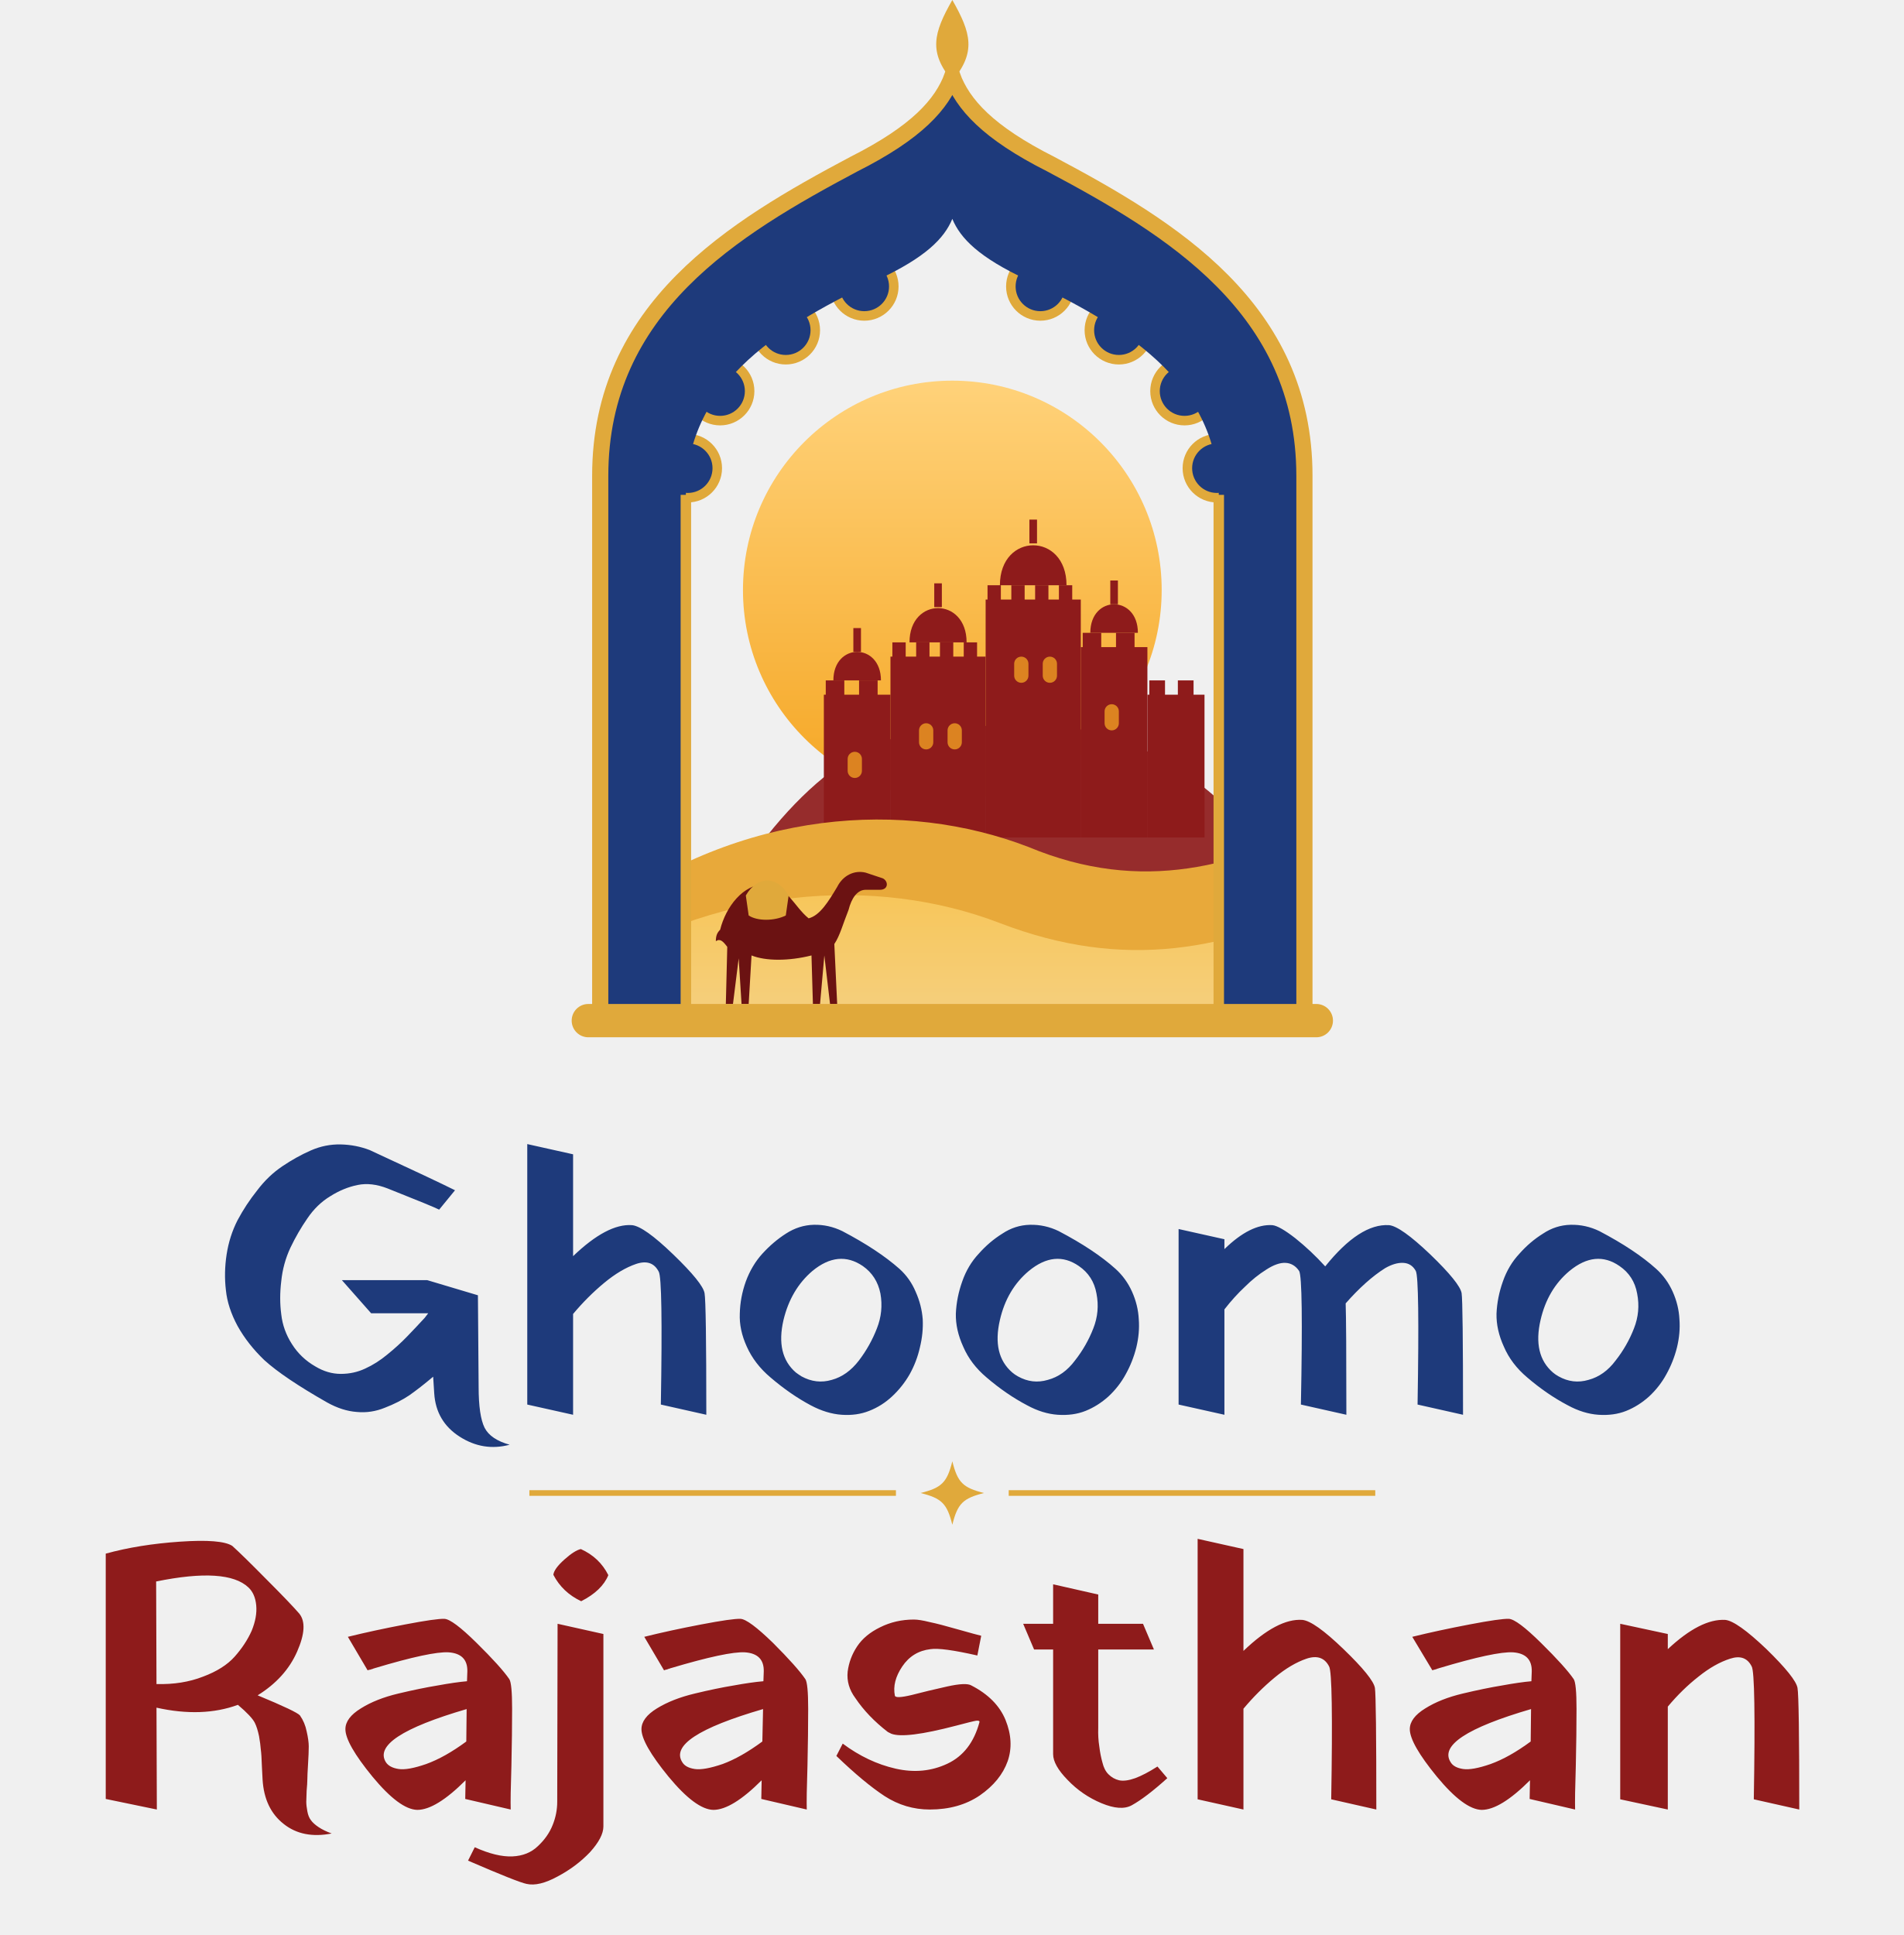
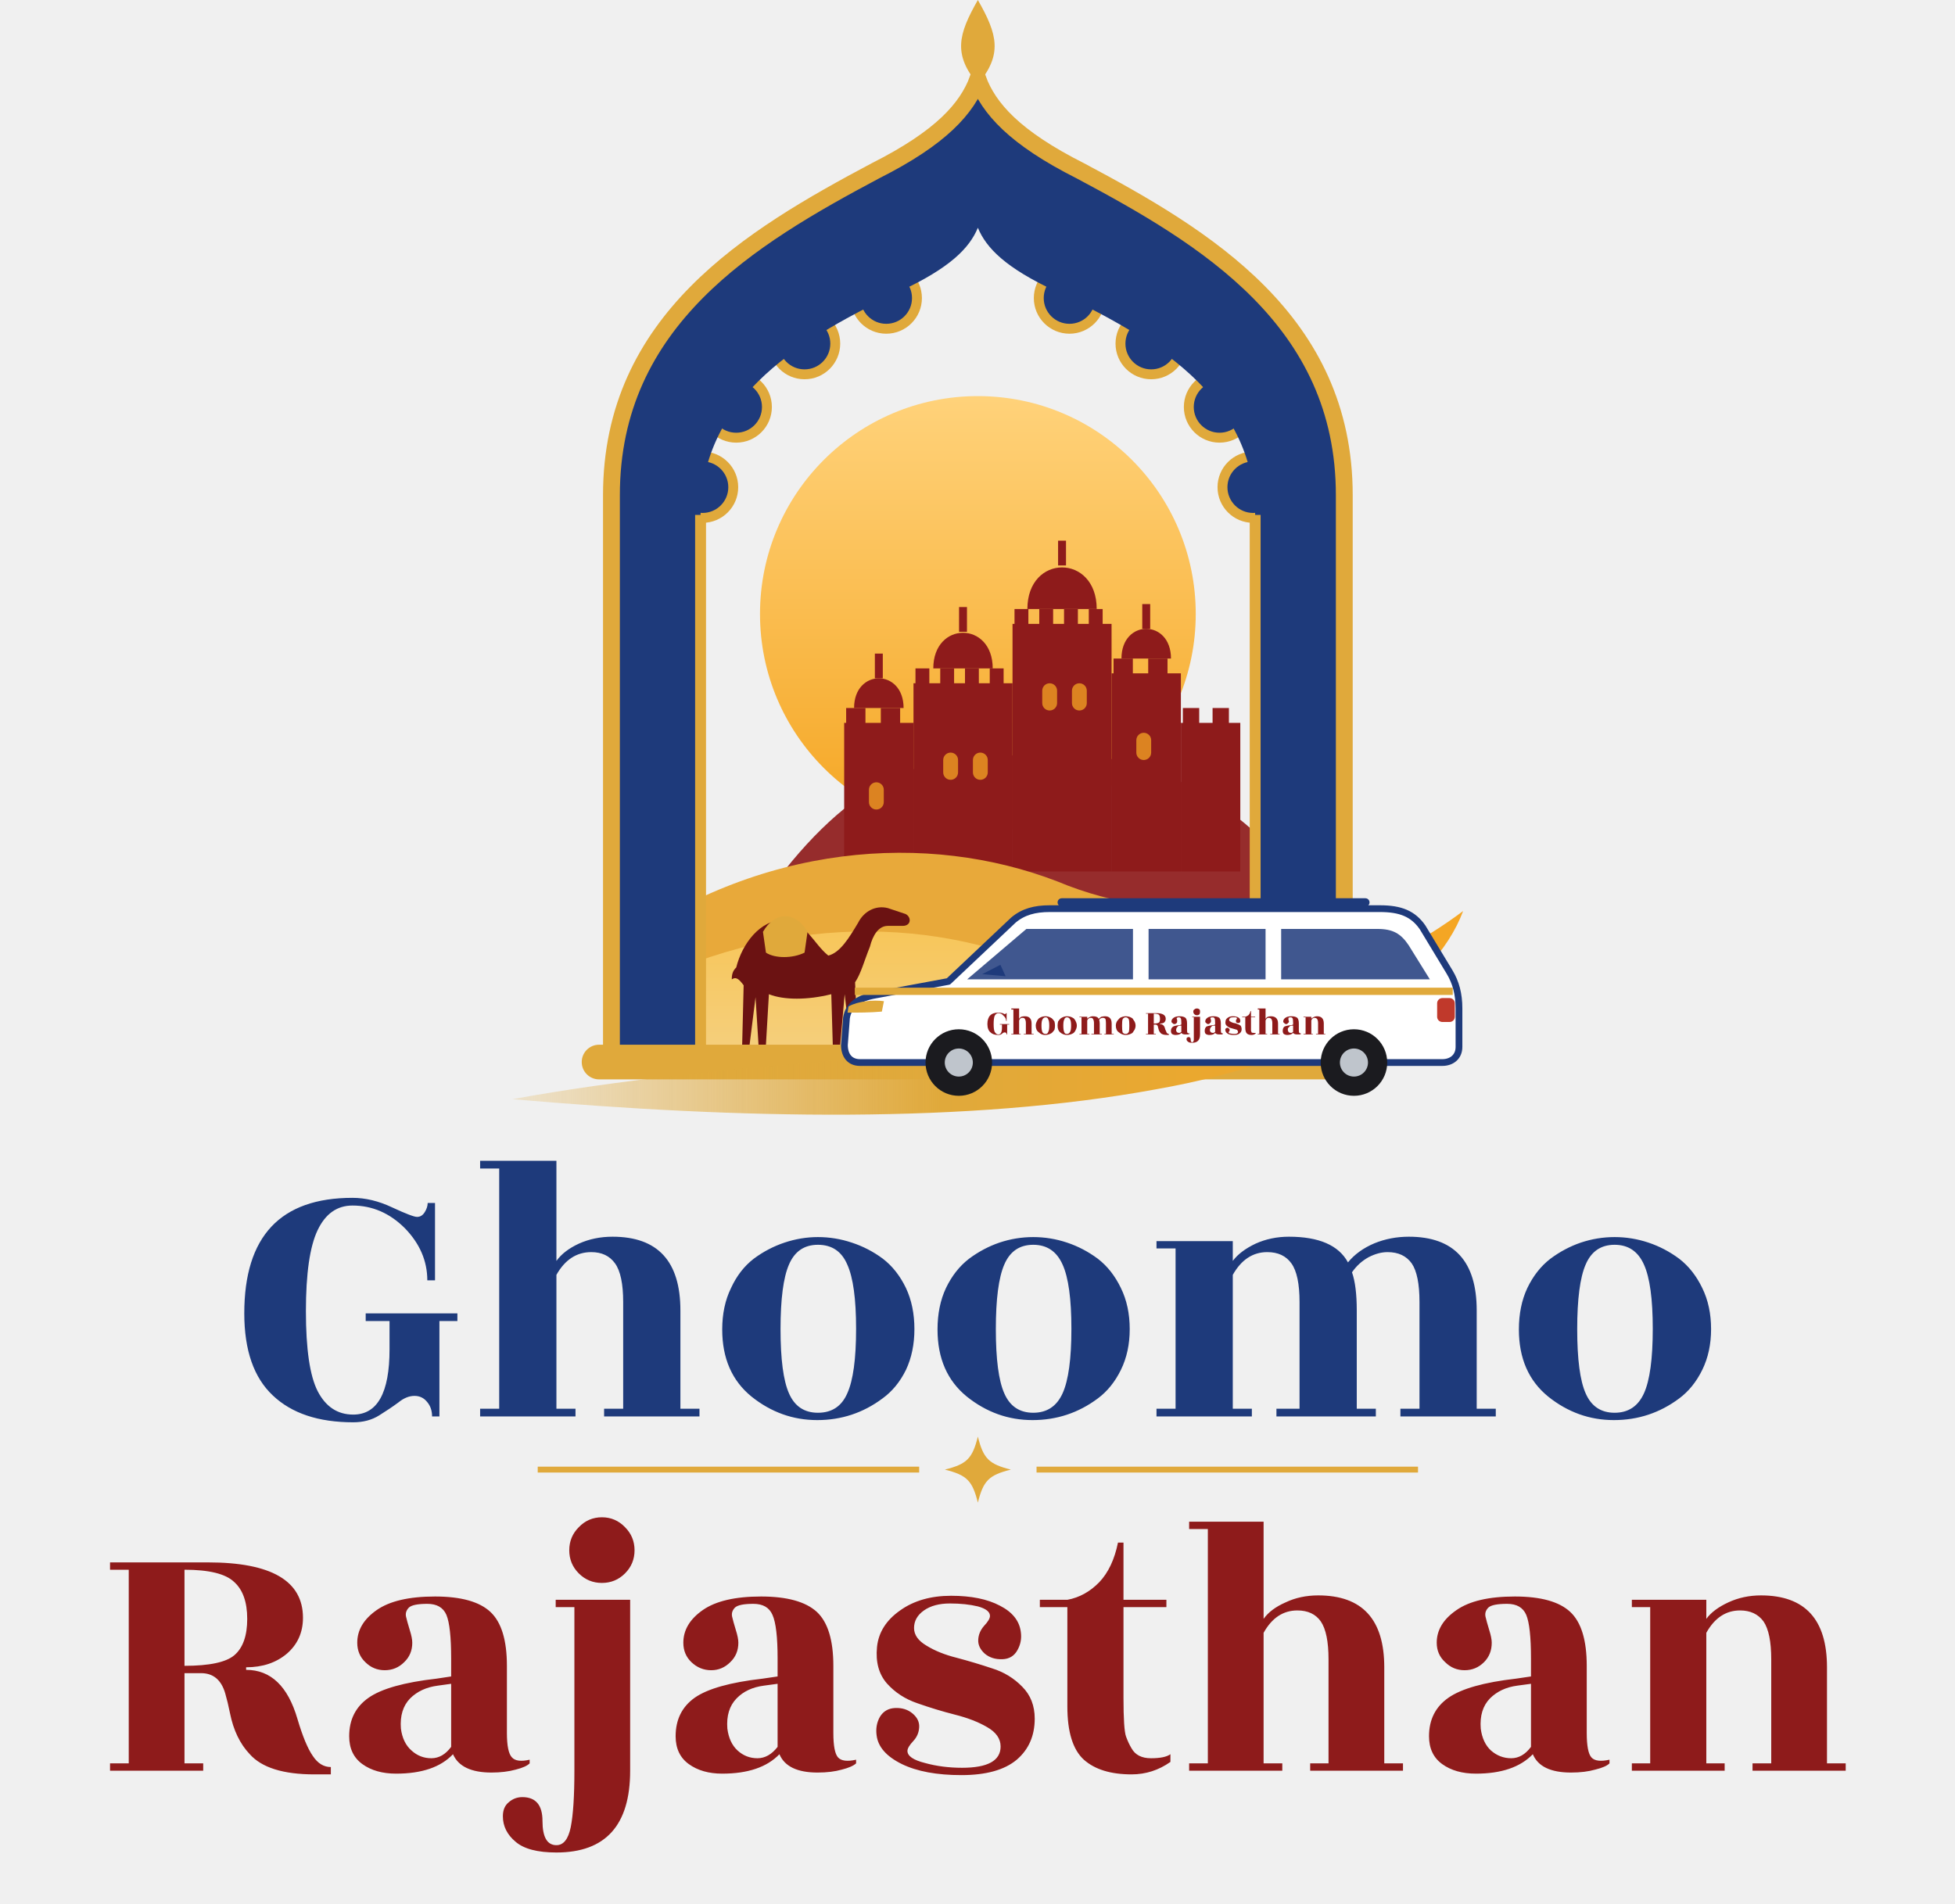
- <svg xmlns="http://www.w3.org/2000/svg" viewBox="0 0 540 549" role="img">
-   <g transform="translate(135.2 0) scale(1.35)">
+ <svg xmlns="http://www.w3.org/2000/svg" viewBox="0 0 533 519" role="img">
+   <g transform="translate(131.6 0) scale(1.35)">
    <defs>
      <linearGradient id="sun" x1="0" y1="0" x2="0" y2="1">
        <stop offset="0" stop-color="#FFD27A" />
        <stop offset="1" stop-color="#F5A623" />
      </linearGradient>
      <linearGradient id="dune" x1="0" y1="0" x2="0" y2="1">
        <stop offset="0" stop-color="#F7C65A" />
        <stop offset="1" stop-color="#F3D9A4" />
      </linearGradient>
      <clipPath id="win">
        <path d="M 44 214 L 44 104 C 44 79.6, 65.3 68, 84.3 58.8 C 94.4 54.1, 98.3 50.1, 100 46 C 101.7 50.1, 105.6 54.1, 115.7 58.8 C 134.7 68, 156 79.6, 156 104 L 156 214 Z" />
      </clipPath>
+       <linearGradient id="sw" x1="0" y1="0" x2="1" y2="0">
+         <stop offset="0" stop-color="#E0A93B" stop-opacity=".2" />
+         <stop offset=".45" stop-color="#E0A93B" />
+         <stop offset="1" stop-color="#F5A623" />
+       </linearGradient>
    </defs>
    <g clip-path="url(#win)">
      <circle cx="100" cy="124" r="44" fill="url(#sun)" />
      <g transform="translate(9 0)">
        <path fill="#8E1B1B" d="M 46 184 C 62 160 78 152 92 154 C 104 150 122 152 136 160 C 146 166 154 174 160 184 Z" opacity=".92" />
        <rect fill="#8E1B1B" x="64" y="146" width="14" height="30" />
        <rect fill="#8E1B1B" x="64.4" y="143" width="3.9" height="3.2" />
        <rect fill="#8E1B1B" x="71.4" y="143" width="3.9" height="3.2" />
        <rect fill="#8E1B1B" x="78" y="138" width="20" height="38" />
        <rect fill="#8E1B1B" x="78.4" y="135" width="2.8" height="3.2" />
        <rect fill="#8E1B1B" x="83.4" y="135" width="2.8" height="3.2" />
        <rect fill="#8E1B1B" x="88.4" y="135" width="2.8" height="3.2" />
        <rect fill="#8E1B1B" x="93.4" y="135" width="2.8" height="3.2" />
        <rect fill="#8E1B1B" x="98" y="126" width="20" height="50" />
        <rect fill="#8E1B1B" x="98.4" y="123" width="2.8" height="3.2" />
        <rect fill="#8E1B1B" x="103.4" y="123" width="2.8" height="3.2" />
        <rect fill="#8E1B1B" x="108.4" y="123" width="2.8" height="3.2" />
        <rect fill="#8E1B1B" x="113.4" y="123" width="2.8" height="3.2" />
        <rect fill="#8E1B1B" x="118" y="136" width="14" height="40" />
        <rect fill="#8E1B1B" x="118.4" y="133" width="3.9" height="3.2" />
        <rect fill="#8E1B1B" x="125.4" y="133" width="3.9" height="3.2" />
        <rect fill="#8E1B1B" x="132" y="146" width="12" height="30" />
        <rect fill="#8E1B1B" x="132.4" y="143" width="3.3" height="3.2" />
        <rect fill="#8E1B1B" x="138.4" y="143" width="3.3" height="3.2" />
        <path fill="#8E1B1B" d="M 101 123 C 101 111.8 115 111.8 115 123 Z" />
        <rect fill="#8E1B1B" x="107.2" y="109.2" width="1.6" height="5" />
        <path fill="#8E1B1B" d="M 82 135 C 82 125.4 94 125.4 94 135 Z" />
        <rect fill="#8E1B1B" x="87.2" y="122.6" width="1.6" height="5" />
        <path fill="#8E1B1B" d="M 66 143 C 66 135.0 76 135.0 76 143 Z" />
        <rect fill="#8E1B1B" x="70.2" y="132" width="1.6" height="5" />
        <path fill="#8E1B1B" d="M 120 133 C 120 125.0 130 125.0 130 133 Z" />
        <rect fill="#8E1B1B" x="124.2" y="122" width="1.6" height="5" />
        <rect fill="#F5A623" opacity=".75" x="104" y="138" width="3" height="5.5" rx="1.5" />
        <rect fill="#F5A623" opacity=".75" x="110" y="138" width="3" height="5.5" rx="1.5" />
        <rect fill="#F5A623" opacity=".75" x="84" y="152" width="3" height="5.5" rx="1.5" />
        <rect fill="#F5A623" opacity=".75" x="90" y="152" width="3" height="5.5" rx="1.5" />
        <rect fill="#F5A623" opacity=".75" x="123" y="148" width="3" height="5.5" rx="1.5" />
        <rect fill="#F5A623" opacity=".75" x="69" y="158" width="3" height="5.5" rx="1.5" />
      </g>
      <path fill="#E8A93A" d="M 26 192 C 56 170 90 168 116 178 C 140 188 160 182 180 172 L 180 240 L 26 240 Z" />
      <path fill="url(#dune)" d="M 20 206 C 50 186 84 184 110 194 C 136 204 158 200 182 188 L 182 240 L 20 240 Z" />
      <g transform="translate(50 211) scale(0.6)">
        <path fill="#6B1212" d="M 2 -26 C 4 -34 10 -42 18 -42 C 25 -42 28 -34 33 -30 C 37 -31 40 -36 43 -41 C 45 -45 49 -47 53 -46 L 59 -44 C 61 -43 61 -40 58 -40 L 53 -40 C 50 -40 48 -37 47 -33 C 45 -28 44 -24 42 -21 L 43 0 L 40.5 0 L 38.5 -17 L 37 0 L 34.5 0 L 34 -17 C 26 -15 18 -15 13 -17 L 12 0 L 9.5 0 L 8.5 -16 L 6.5 0 L 4 0 L 4.5 -20 C 3 -22 2 -23 0.5 -22 C 0.5 -24 1 -25 2 -26 Z" />
        <path fill="#E0A93B" d="M 11 -38 C 15 -45 22 -45 26 -38 L 25 -31 C 21 -29 15 -29 12 -31 Z" />
      </g>
    </g>
    <circle cx="44.4" cy="98.4" r="6.2" fill="#1E3A7B" stroke="#E0A93B" stroke-width="2" />
    <circle cx="155.6" cy="98.4" r="6.2" fill="#1E3A7B" stroke="#E0A93B" stroke-width="2" />
    <circle cx="51.2" cy="82.2" r="6.2" fill="#1E3A7B" stroke="#E0A93B" stroke-width="2" />
    <circle cx="148.8" cy="82.2" r="6.2" fill="#1E3A7B" stroke="#E0A93B" stroke-width="2" />
    <circle cx="65" cy="69.4" r="6.2" fill="#1E3A7B" stroke="#E0A93B" stroke-width="2" />
    <circle cx="135" cy="69.4" r="6.2" fill="#1E3A7B" stroke="#E0A93B" stroke-width="2" />
    <circle cx="81.5" cy="60.2" r="6.2" fill="#1E3A7B" stroke="#E0A93B" stroke-width="2" />
    <circle cx="118.5" cy="60.2" r="6.2" fill="#1E3A7B" stroke="#E0A93B" stroke-width="2" />
    <path fill="#1E3A7B" fill-rule="evenodd" d="M 26 214 L 26 100 C 26 64.7, 54.1 47.9, 79.3 34.5 C 92.6 27.8, 97.8 21.9, 100 16 C 102.2 21.9, 107.4 27.8, 120.7 34.5 C 145.9 47.9, 174 64.7, 174 100 L 174 214 Z M 44 214 L 44 104 C 44 79.6, 65.3 68, 84.3 58.8 C 94.4 54.1, 98.3 50.1, 100 46 C 101.7 50.1, 105.6 54.1, 115.7 58.8 C 134.7 68, 156 79.6, 156 104 L 156 214 Z" />
    <path fill="none" stroke="#E0A93B" stroke-width="2.2" d="M 44 214 L 44 104 M 156 214 L 156 104" />
    <path fill="none" stroke="#E0A93B" stroke-width="3.4" d="M 26 214 L 26 100 C 26 64.7, 54.1 47.9, 79.3 34.5 C 92.6 27.8, 97.8 21.9, 100 16 C 102.2 21.9, 107.4 27.8, 120.7 34.5 C 145.9 47.9, 174 64.7, 174 100 L 174 214 Z" />
    <path fill="#E0A93B" d="M 100 0 C 104 7 105 11 100 17 C 95 11 96 7 100 0 Z" />
    <rect x="20" y="211" width="160" height="7" rx="3.5" fill="#E0A93B" />
+     <path fill="url(#sw)" d="M 6 222 C 50 214 92 214 132 208 C 160 204 182 196 198 184 C 192 200 170 214 136 220 C 98 227 52 226 6 222 Z" />
+     <g transform="translate(72 181) scale(1.05)">
+       <path d="M 4 32 C 2 32 1 30.6 1 28.6 L 1.4 23.4 C 1.8 21 3.6 19.6 7 19 L 21 16.4 L 33.5 4.6 C 35.4 3 37.6 2.4 40.5 2.4 L 104 2.4 C 108 2.4 110.4 3.4 112.2 6 L 117.4 14.6 C 118.6 16.6 119.2 18.8 119.2 21.6 L 119.2 29 C 119.2 30.9 117.8 32 116 32 Z" fill="#FFFFFF" stroke="#1E3A7B" stroke-width="1.3" stroke-linejoin="round" />
+       <path d="M 24.6 16 L 36 6.3 L 56.5 6.3 L 56.5 16 Z" fill="#1E3A7B" opacity=".85" />
+       <path d="M 59.5 6.3 L 82 6.3 L 82 16 L 59.5 16 Z" fill="#1E3A7B" opacity=".85" />
+       <path d="M 85 6.3 L 103.5 6.3 C 106.5 6.3 108 7.2 109.5 9.4 L 113.6 16 L 85 16 Z" fill="#1E3A7B" opacity=".85" />
+       <rect x="42" y="0.4" width="60" height="1.6" rx=".8" fill="#1E3A7B" />
+       <rect x="3" y="17.6" width="115" height="1.4" fill="#E0A93B" />
+       <path fill="#8E1B1B" transform="translate(28.3 26.6)" d="M2.3 0.1Q1.3 0.1 0.8 -0.4Q0.2 -0.9 0.2 -2Q0.2 -4.2 2.3 -4.2Q2.7 -4.2 3.1 -4.1Q3.5 -3.9 3.6 -3.9Q3.7 -3.9 3.7 -4Q3.8 -4.1 3.8 -4.1H3.9V-2.6H3.8Q3.8 -3.2 3.3 -3.6Q2.9 -4.1 2.3 -4.1Q1.9 -4.1 1.6 -3.6Q1.4 -3.1 1.4 -2Q1.4 -0.9 1.6 -0.5Q1.9 -0 2.3 -0Q3 -0 3 -1.3V-1.9H2.6V-2H4.4V-1.9H4V0H3.9Q3.9 -0.2 3.8 -0.3Q3.7 -0.4 3.5 -0.4Q3.4 -0.4 3.2 -0.3Q3 -0.1 2.8 -0Q2.6 0.1 2.3 0.1ZM8.7 -0.1H9.1V0H7.2V-0.1H7.6V-2.2Q7.6 -2.7 7.4 -3Q7.3 -3.2 6.9 -3.2Q6.5 -3.2 6.3 -2.7V-0.1H6.6V0H4.8V-0.1H5.2V-4.8H4.8V-5H6.3V-3Q6.4 -3.2 6.7 -3.4Q7 -3.5 7.4 -3.5Q8.7 -3.5 8.7 -2.1ZM10.8 -0.4Q11 -0.1 11.4 -0.1Q11.8 -0.1 11.9 -0.5Q12.1 -0.8 12.1 -1.7Q12.1 -2.6 11.9 -2.9Q11.8 -3.3 11.4 -3.3Q11 -3.3 10.8 -2.9Q10.6 -2.6 10.6 -1.7Q10.6 -0.8 10.8 -0.4ZM9.5 -1.7Q9.5 -2.1 9.7 -2.5Q9.8 -2.8 10.1 -3.1Q10.4 -3.3 10.7 -3.4Q11 -3.5 11.4 -3.5Q11.7 -3.5 12 -3.4Q12.3 -3.3 12.6 -3.1Q12.9 -2.8 13.1 -2.5Q13.2 -2.1 13.2 -1.7Q13.2 -1.3 13.1 -0.9Q12.9 -0.6 12.6 -0.3Q12 0.1 11.3 0.1Q10.6 0.1 10.1 -0.4Q9.5 -0.8 9.5 -1.7ZM15 -0.4Q15.1 -0.1 15.5 -0.1Q15.9 -0.1 16.1 -0.5Q16.3 -0.8 16.3 -1.7Q16.3 -2.6 16.1 -2.9Q15.9 -3.3 15.5 -3.3Q15.1 -3.3 15 -2.9Q14.8 -2.6 14.8 -1.7Q14.8 -0.8 15 -0.4ZM13.7 -1.7Q13.7 -2.1 13.8 -2.5Q14 -2.8 14.3 -3.1Q14.6 -3.3 14.9 -3.4Q15.2 -3.5 15.5 -3.5Q15.9 -3.5 16.2 -3.4Q16.5 -3.3 16.8 -3.1Q17.1 -2.8 17.2 -2.5Q17.4 -2.1 17.4 -1.7Q17.4 -1.3 17.2 -0.9Q17.1 -0.6 16.8 -0.3Q16.2 0.1 15.5 0.1Q14.8 0.1 14.2 -0.4Q13.7 -0.8 13.7 -1.7ZM24.1 -0.1H24.5V0H22.7V-0.1H23V-2.2Q23 -2.7 22.9 -3Q22.7 -3.2 22.4 -3.2Q22.2 -3.2 22 -3.1Q21.8 -3 21.7 -2.8Q21.8 -2.5 21.8 -2.1V-0.1H22.2V0H20.2V-0.1H20.7V-2.2Q20.7 -2.7 20.5 -3Q20.4 -3.2 20.1 -3.2Q19.6 -3.2 19.4 -2.7V-0.1H19.8V0H17.9V-0.1H18.3V-3.3H17.9V-3.4H19.4V-3Q19.5 -3.2 19.8 -3.3Q20.1 -3.5 20.5 -3.5Q21.4 -3.5 21.6 -3Q21.8 -3.2 22.1 -3.4Q22.5 -3.5 22.8 -3.5Q24.1 -3.5 24.1 -2.1ZM26.2 -0.4Q26.4 -0.1 26.8 -0.1Q27.2 -0.1 27.4 -0.5Q27.5 -0.8 27.5 -1.7Q27.5 -2.6 27.4 -2.9Q27.2 -3.3 26.8 -3.3Q26.4 -3.3 26.2 -2.9Q26.1 -2.6 26.1 -1.7Q26.1 -0.8 26.2 -0.4ZM24.9 -1.7Q24.9 -2.1 25.1 -2.5Q25.3 -2.8 25.6 -3.1Q25.8 -3.3 26.2 -3.4Q26.5 -3.5 26.8 -3.5Q27.1 -3.5 27.5 -3.4Q27.8 -3.3 28.1 -3.1Q28.3 -2.8 28.5 -2.5Q28.7 -2.1 28.7 -1.7Q28.7 -1.3 28.5 -0.9Q28.3 -0.6 28.1 -0.3Q27.5 0.1 26.8 0.1Q26.1 0.1 25.5 -0.4Q24.9 -0.8 24.9 -1.7ZM32.2 -4V-2.1Q32.9 -2.1 33.2 -2.3Q33.4 -2.5 33.4 -3Q33.4 -3.5 33.2 -3.8Q32.9 -4 32.2 -4ZM35.1 0.1H34.8Q33.8 0.1 33.5 -0.3Q33.2 -0.6 33.1 -1.1Q33 -1.4 33 -1.5Q32.9 -1.9 32.5 -1.9H32.2V-0.1H32.6V0H30.7V-0.1H31.1V-4H30.7V-4.1H32.7Q34.5 -4.1 34.5 -3Q34.5 -2.6 34.2 -2.3Q33.9 -2.1 33.4 -2.1V-2Q34.2 -2 34.4 -1Q34.6 -0.5 34.7 -0.3Q34.9 -0.1 35.1 -0.1ZM38.3 0Q37.7 0 37.5 -0.3Q37.2 0.1 36.4 0.1Q36 0.1 35.7 -0.1Q35.5 -0.3 35.5 -0.7Q35.5 -1.2 35.9 -1.5Q36.2 -1.7 37.2 -1.8L37.5 -1.9V-2.2Q37.5 -2.9 37.4 -3.1Q37.3 -3.3 37 -3.3Q36.7 -3.3 36.7 -3.2Q36.6 -3.2 36.6 -3.1Q36.6 -3 36.7 -2.8Q36.7 -2.6 36.7 -2.5Q36.7 -2.3 36.6 -2.2Q36.4 -2 36.2 -2Q35.9 -2 35.8 -2.2Q35.6 -2.3 35.6 -2.5Q35.6 -2.9 36 -3.2Q36.4 -3.5 37.2 -3.5Q37.9 -3.5 38.3 -3.2Q38.6 -2.9 38.6 -2.1V-0.8Q38.6 -0.4 38.7 -0.3Q38.8 -0.2 39.1 -0.2V-0.1Q39 -0.1 38.8 -0Q38.6 0 38.3 0ZM37.5 -0.5V-1.7L37.2 -1.7Q36.9 -1.7 36.7 -1.4Q36.5 -1.2 36.5 -0.8Q36.5 -0.6 36.7 -0.4Q36.9 -0.3 37.1 -0.3Q37.3 -0.3 37.5 -0.5ZM39.9 0V-3.3H39.6V-3.4H41.1V0Q41.1 1.6 39.6 1.6Q39 1.6 38.8 1.4Q38.5 1.2 38.5 0.9Q38.5 0.7 38.6 0.6Q38.8 0.5 38.9 0.5Q39.3 0.5 39.3 1Q39.3 1.5 39.6 1.5Q39.8 1.5 39.9 1.1Q39.9 0.8 39.9 0ZM40.5 -5Q40.8 -5 41 -4.8Q41.1 -4.7 41.1 -4.4Q41.1 -4.1 41 -3.9Q40.8 -3.7 40.5 -3.7Q40.2 -3.7 40 -3.9Q39.8 -4.1 39.8 -4.4Q39.8 -4.7 40 -4.8Q40.2 -5 40.5 -5ZM44.8 0Q44.2 0 44 -0.3Q43.7 0.1 42.9 0.1Q42.5 0.1 42.2 -0.1Q42 -0.3 42 -0.7Q42 -1.2 42.3 -1.5Q42.7 -1.7 43.7 -1.8L44 -1.9V-2.2Q44 -2.9 43.9 -3.1Q43.8 -3.3 43.5 -3.3Q43.2 -3.3 43.1 -3.2Q43.1 -3.2 43.1 -3.1Q43.1 -3 43.2 -2.8Q43.2 -2.6 43.2 -2.5Q43.2 -2.3 43 -2.2Q42.9 -2 42.7 -2Q42.4 -2 42.3 -2.2Q42.1 -2.3 42.1 -2.5Q42.1 -2.9 42.5 -3.2Q42.9 -3.5 43.7 -3.5Q44.4 -3.5 44.8 -3.2Q45.1 -2.9 45.1 -2.1V-0.8Q45.1 -0.4 45.2 -0.3Q45.3 -0.2 45.5 -0.2V-0.1Q45.5 -0.1 45.3 -0Q45.1 0 44.8 0ZM44 -0.5V-1.7L43.7 -1.7Q43.4 -1.7 43.2 -1.4Q43 -1.2 43 -0.8Q43 -0.6 43.2 -0.4Q43.4 -0.3 43.6 -0.3Q43.8 -0.3 44 -0.5ZM47.7 -0.1Q48.4 -0.1 48.4 -0.5Q48.4 -0.7 48.2 -0.9Q47.9 -1 47.5 -1.1Q47.1 -1.2 46.8 -1.3Q46.4 -1.5 46.2 -1.7Q45.9 -2 46 -2.5Q46 -2.9 46.4 -3.2Q46.8 -3.5 47.4 -3.5Q48 -3.5 48.4 -3.3Q48.8 -3.1 48.8 -2.8Q48.9 -2.6 48.8 -2.4Q48.7 -2.2 48.5 -2.2Q48.2 -2.2 48.1 -2.3Q48 -2.4 48 -2.6Q48 -2.8 48.1 -2.9Q48.2 -3 48.2 -3.1Q48.2 -3.2 48 -3.3Q47.7 -3.3 47.4 -3.3Q47.1 -3.3 46.9 -3.2Q46.7 -3 46.7 -2.8Q46.7 -2.6 46.9 -2.5Q47.2 -2.3 47.6 -2.2Q47.9 -2.2 48.3 -2Q48.6 -1.9 48.9 -1.7Q49.1 -1.4 49.1 -1Q49.1 -0.5 48.7 -0.2Q48.4 0.1 47.6 0.1Q46.9 0.1 46.5 -0.1Q46 -0.4 46 -0.7Q45.9 -0.9 46 -1.1Q46.1 -1.2 46.3 -1.3Q46.5 -1.3 46.7 -1.1Q46.8 -1 46.8 -0.9Q46.8 -0.7 46.7 -0.6Q46.6 -0.5 46.6 -0.4Q46.6 -0.2 46.9 -0.2Q47.3 -0.1 47.7 -0.1ZM50.9 -3.3V-1.5Q50.9 -0.8 50.9 -0.7Q51 -0.5 51 -0.4Q51.1 -0.3 51.4 -0.3Q51.7 -0.3 51.8 -0.3V-0.2Q51.5 0.1 51 0.1Q50.4 0.1 50.1 -0.2Q49.8 -0.5 49.8 -1.3V-3.3H49.2V-3.4H49.8Q50.1 -3.5 50.4 -3.7Q50.7 -4 50.8 -4.5H50.9V-3.4H51.7V-3.3ZM56.1 -0.1H56.4V0H54.6V-0.1H55V-2.2Q55 -2.7 54.8 -3Q54.6 -3.2 54.3 -3.2Q53.9 -3.2 53.7 -2.7V-0.1H54V0H52.2V-0.1H52.5V-4.8H52.2V-5H53.7V-3Q53.8 -3.2 54.1 -3.4Q54.4 -3.5 54.7 -3.5Q56.1 -3.5 56.1 -2.1ZM59.8 0Q59.2 0 59 -0.3Q58.6 0.1 57.9 0.1Q57.5 0.1 57.2 -0.1Q57 -0.3 57 -0.7Q57 -1.2 57.3 -1.5Q57.7 -1.7 58.7 -1.8L59 -1.9V-2.2Q59 -2.9 58.9 -3.1Q58.8 -3.3 58.5 -3.3Q58.2 -3.3 58.1 -3.2Q58.1 -3.2 58.1 -3.1Q58.1 -3 58.1 -2.8Q58.2 -2.6 58.2 -2.5Q58.2 -2.3 58 -2.2Q57.9 -2 57.7 -2Q57.4 -2 57.3 -2.2Q57.1 -2.3 57.1 -2.5Q57.1 -2.9 57.5 -3.2Q57.9 -3.5 58.7 -3.5Q59.4 -3.5 59.8 -3.2Q60.1 -2.9 60.1 -2.1V-0.8Q60.1 -0.4 60.2 -0.3Q60.3 -0.2 60.5 -0.2V-0.1Q60.5 -0.1 60.3 -0Q60.1 0 59.8 0ZM59 -0.5V-1.7L58.7 -1.7Q58.4 -1.7 58.2 -1.4Q57.9 -1.2 58 -0.8Q58 -0.6 58.2 -0.4Q58.4 -0.3 58.6 -0.3Q58.8 -0.3 59 -0.5ZM64.9 -0.1H65.2V0H63.4V-0.1H63.8V-2.2Q63.8 -2.7 63.6 -3Q63.4 -3.2 63.1 -3.2Q62.7 -3.2 62.5 -2.7V-0.1H62.8V0H61V-0.1H61.4V-3.3H61V-3.4H62.5V-3Q62.6 -3.2 62.9 -3.3Q63.2 -3.5 63.6 -3.5Q64.9 -3.5 64.9 -2.1Z" />
+       <path d="M 1.8 21.2 C 3.6 20.2 6.6 19.9 8.6 20.2 L 8.2 22.2 C 6 22.4 3.6 22.4 1.6 22.4 Z" fill="#E0A93B" />
+       <rect x="115" y="19.6" width="3.4" height="4.6" rx="1" fill="#C0392B" />
+       <path d="M 27.5 15 L 31 13.2 L 32 15.4 Z" fill="#1E3A7B" />
+       <circle cx="23" cy="32" r="6.4" fill="#1B1B1F" />
+       <circle cx="23" cy="32" r="2.7" fill="#BFC5CC" />
+       <circle cx="99" cy="32" r="6.4" fill="#1B1B1F" />
+       <circle cx="99" cy="32" r="2.7" fill="#BFC5CC" />
+     </g>
  </g>
-   <path fill="#1E3A7B" transform="translate(58.5 398.4)" d="M46.8 -25.8 38.5 -35.2H62.7L77.1 -30.9Q77.3 -7.9 77.3 -4.9Q77.3 3.3 79 6.7Q80.7 10 86.1 11.5Q78.6 13.5 71.9 9.2Q65.2 4.9 64.7 -3.1L64.4 -7.8Q60.6 -4.6 57.6 -2.5Q54.6 -0.5 50.7 1Q46.8 2.6 42.7 2.2Q38.6 1.9 34.3 -0.5Q22 -7.5 16.5 -12.5Q11.8 -17 8.9 -22.2Q6.1 -27.4 5.6 -32.3Q5 -37.3 5.8 -42.5Q6.6 -47.7 8.9 -52.2Q11.3 -56.7 14.5 -60.7Q17.6 -64.8 21.6 -67.5Q25.6 -70.2 29.7 -72Q33.8 -73.8 38.2 -73.7Q42.5 -73.6 46.4 -72.1Q65 -63.5 70.6 -60.7L66.1 -55.2Q64.6 -56 51.5 -61.2Q46.9 -63 43 -62.2Q39 -61.4 35.2 -59Q31.4 -56.7 28.7 -52.7Q26 -48.8 23.9 -44.4Q21.8 -39.9 21.3 -34.9Q20.7 -30 21.3 -25.5Q21.8 -21 24.3 -17.1Q26.8 -13.1 31 -10.7Q34.5 -8.6 38.2 -8.6Q41.9 -8.6 45.1 -10.1Q48.4 -11.6 51.4 -14.1Q54.5 -16.6 57.1 -19.3Q59.7 -22 62 -24.5Q62.7 -25.4 63 -25.8ZM104.1 -70.9V-42Q113.8 -51.3 120.8 -50.8Q124.2 -50.5 132.5 -42.5Q140.9 -34.4 141.4 -31.5Q141.9 -28.8 141.9 3L129 0.1Q129.6 -35.6 128.4 -37.6Q126.5 -41.3 122 -39.8Q117.6 -38.3 112.9 -34.4Q108.2 -30.5 104.1 -25.6V3L91.1 0.1V-73.8ZM186.3 -39.2Q179.4 -43.9 172 -37.8Q165.9 -32.6 163.8 -23.9Q161.5 -14 167.3 -9Q168.1 -8.4 168.9 -7.9Q173.1 -5.6 177.5 -6.9Q181.9 -8.1 185.2 -12.4Q188.4 -16.6 190.3 -21.5Q192.2 -26.3 191.3 -31.4Q190.3 -36.4 186.3 -39.2ZM196.7 -38.4Q199.7 -35.7 201.3 -31.9Q203 -28.1 203.3 -24.1Q203.5 -20.2 202.5 -16.1Q201.6 -12.1 199.6 -8.5Q197.6 -5 194.6 -2.2Q191.7 0.5 188.1 1.9Q184.6 3.3 180.3 3Q176 2.7 171.5 0.3Q165.7 -2.8 160.1 -7.6Q155.6 -11.4 153.4 -16.3Q151.2 -21.1 151.4 -25.7Q151.5 -30.3 153.1 -34.8Q154.8 -39.4 157.8 -42.7Q160.9 -46.1 164.5 -48.4Q168.2 -50.8 172.4 -50.9Q176.6 -51 180.5 -49.1Q190.6 -43.8 196.7 -38.4ZM247.6 -39.2Q240.8 -43.9 233.4 -37.8Q227.2 -32.6 225.2 -23.9Q222.9 -14 228.7 -9Q229.4 -8.4 230.3 -7.9Q234.4 -5.6 238.8 -6.9Q243.3 -8.1 246.5 -12.4Q249.8 -16.6 251.7 -21.5Q253.6 -26.3 252.6 -31.4Q251.7 -36.4 247.6 -39.2ZM258 -38.4Q261 -35.7 262.7 -31.9Q264.4 -28.1 264.6 -24.1Q264.9 -20.2 263.9 -16.1Q262.9 -12.1 260.9 -8.5Q259 -5 256 -2.2Q253 0.5 249.5 1.9Q246 3.3 241.6 3Q237.3 2.7 232.9 0.3Q227 -2.8 221.4 -7.6Q216.9 -11.4 214.8 -16.3Q212.6 -21.1 212.7 -25.7Q212.9 -30.3 214.5 -34.8Q216.1 -39.4 219.2 -42.7Q222.2 -46.1 225.9 -48.4Q229.5 -50.8 233.7 -50.9Q238 -51 241.9 -49.1Q252 -43.8 258 -38.4ZM288.9 -46.8V-44Q296.3 -51.2 302.5 -50.8Q304.5 -50.6 309 -47.1Q313.5 -43.5 317.5 -39.1Q327.3 -51.3 335.6 -50.8Q338.9 -50.5 347.3 -42.5Q355.7 -34.4 356.2 -31.5Q356.6 -28.8 356.6 3L343.7 0.1Q344.3 -35.7 343.2 -37.8Q342 -40 339.6 -40.1Q337.3 -40.2 334.5 -38.6Q331.8 -36.9 329 -34.4Q326.1 -31.8 323.3 -28.6Q323.5 -22.9 323.5 3L310.6 0.1Q311.3 -35.7 310.1 -37.8Q308.6 -40 306.2 -40.1Q303.9 -40.2 300.8 -38.2Q297.6 -36.2 294.7 -33.3Q291.7 -30.5 288.9 -26.9V3L275.9 0.1V-49.7ZM401 -39.2Q394.2 -43.9 386.8 -37.8Q380.6 -32.6 378.6 -23.9Q376.3 -14 382.1 -9Q382.8 -8.4 383.7 -7.9Q387.8 -5.6 392.2 -6.9Q396.7 -8.1 399.9 -12.4Q403.2 -16.6 405.1 -21.5Q407 -26.3 406 -31.4Q405.1 -36.4 401 -39.2ZM411.4 -38.4Q414.4 -35.7 416.1 -31.9Q417.8 -28.1 418 -24.1Q418.3 -20.2 417.3 -16.1Q416.3 -12.1 414.3 -8.5Q412.4 -5 409.4 -2.2Q406.4 0.5 402.9 1.9Q399.4 3.3 395 3Q390.7 2.7 386.3 0.3Q380.4 -2.8 374.8 -7.6Q370.3 -11.4 368.2 -16.3Q366 -21.1 366.1 -25.7Q366.3 -30.3 367.9 -34.8Q369.5 -39.4 372.6 -42.7Q375.6 -46.1 379.3 -48.4Q382.9 -50.8 387.1 -50.9Q391.4 -51 395.3 -49.1Q405.4 -43.8 411.4 -38.4Z" />
-   <path fill="#E0A93B" transform="translate(270.2 423.6)" d="M 0 -9 C 1.5 -3 3 -1.5 9 0 C 3 1.5 1.5 3 0 9 C -1.5 3 -3 1.5 -9 0 C -3 -1.5 -1.5 -3 0 -9 Z" />
-   <path fill="#E0A93B" d="M 150.2 423.6 H 254.2 M 286.2 423.6 H 390.2" stroke="#E0A93B" stroke-width="1.6" />
-   <path fill="#8E1B1B" transform="translate(22.7 510.4)" d="M49.6 -21.6Q48.7 -23.4 44.8 -26.7Q34.7 -23 21.7 -25.9L21.8 3L7.3 0V-69.6Q16.7 -72.2 28.4 -73Q40.1 -73.8 43.2 -71.8Q46.3 -69 52.9 -62.3Q59.6 -55.6 62.2 -52.6Q64.9 -49.3 61.6 -41.8Q58.3 -34.3 50.4 -29.4Q61.5 -24.8 62.4 -23.7Q63.8 -21.7 64.3 -19.2Q64.9 -16.6 64.9 -14.9Q64.9 -13.1 64.7 -9.9Q64.5 -6.7 64.5 -5.5Q64.5 -4.5 64.3 -2.3Q64.2 -0.2 64.2 0.8Q64.2 1.9 64.5 3.5Q64.8 5.1 65.5 6Q66.2 7 67.7 8Q69.2 9 71.4 9.8Q63.2 11.4 57.8 7.1Q52.3 2.8 51.8 -5.5Q51.8 -6.1 51.6 -9.4Q51.5 -12.6 51.3 -14Q51.2 -15.5 50.8 -17.8Q50.3 -20.2 49.6 -21.6ZM47.8 -60Q41.7 -65.8 21.6 -61.7L21.7 -32.6Q29 -32.4 34.9 -34.7Q40.8 -36.9 43.9 -40.4Q47 -43.9 48.7 -47.7Q50.3 -51.6 50 -54.9Q49.7 -58.2 47.8 -60ZM81.6 -36.5 76 -46Q83.3 -47.8 92.2 -49.5Q101.1 -51.2 103.4 -51.1Q105.7 -51 112.5 -44.3Q119.4 -37.5 121.8 -34Q122.6 -32.8 122.6 -25.6Q122.6 -18.5 122.4 -9.4Q122.1 -0.2 122.2 3L109.3 0L109.4 -5.3Q101 3.1 95.7 3.1Q90.7 3 83 -6.3Q75.3 -15.7 75.3 -19.8Q75.3 -23 79.7 -25.7Q84 -28.4 90.3 -29.9Q96.6 -31.4 101.5 -32.2Q106.4 -33.1 109.8 -33.4L109.9 -36.2Q110 -41.2 104.6 -41.6Q99.6 -41.9 83.6 -37.1H83.5L83.4 -37H83.3H83.2L83.1 -36.9H83H82.9L82.8 -36.8H82.7H82.6L82.5 -36.7H82.4H82.3H82.2L82.1 -36.6H82H81.8L81.7 -36.5ZM86.8 -10.4Q87.8 -8.9 90.4 -8.5Q93 -8.1 98.2 -9.9Q103.5 -11.8 109.6 -16.3L109.7 -25.5Q82.3 -17.5 86.8 -10.4ZM142.2 -56.1Q136.9 -58.6 134.3 -63.6Q134.5 -65.3 137.4 -67.9Q140.3 -70.5 142.1 -70.9Q147.4 -68.5 149.9 -63.5Q148.1 -59.1 142.2 -56.1ZM148.5 -46.8V7.8Q148.5 10.9 144.7 15.1Q140.8 19.2 135.5 22Q130.2 24.9 126.7 24.1Q124.2 23.6 110.1 17.5L112 13.7Q118.2 16.5 122.7 16.3Q127.1 16.1 129.9 13.4Q132.8 10.7 134.1 7.4Q135.4 4.2 135.4 0.8L135.5 -49.7ZM165.7 -36.5 160.1 -46Q167.3 -47.8 176.2 -49.5Q185.1 -51.2 187.4 -51.1Q189.7 -51 196.6 -44.3Q203.4 -37.5 205.8 -34Q206.6 -32.8 206.6 -25.6Q206.6 -18.5 206.4 -9.4Q206.1 -0.2 206.2 3L193.3 0L193.4 -5.3Q185 3.1 179.7 3.1Q174.7 3 167 -6.3Q159.3 -15.7 159.3 -19.8Q159.3 -23 163.7 -25.7Q168.1 -28.4 174.4 -29.9Q180.6 -31.4 185.5 -32.2Q190.4 -33.1 193.9 -33.4L194 -36.2Q194.1 -41.2 188.7 -41.6Q183.7 -41.9 167.6 -37.1H167.5L167.4 -37H167.3H167.2L167.1 -36.9H167H166.9L166.8 -36.8H166.7H166.6L166.5 -36.7H166.4H166.3H166.2L166.1 -36.6H166H165.9L165.8 -36.5ZM170.9 -10.4Q171.8 -8.9 174.4 -8.5Q177 -8.1 182.3 -9.9Q187.5 -11.8 193.6 -16.3L193.8 -25.5Q166.3 -17.5 170.9 -10.4ZM255.7 -46.3 254.6 -40.7Q244.5 -43 241.3 -42.5Q236.2 -41.9 233.3 -37.6Q230.4 -33.3 231.2 -29.3Q231.4 -28.4 236 -29.5Q240.6 -30.7 246 -31.9Q251.4 -33.1 252.9 -32.2Q260.1 -28.5 262.6 -22.4Q265.1 -16.2 263.2 -10.7Q261.2 -5.1 255.3 -1Q249.4 3 241.1 3Q234.2 3 228.3 -0.8Q222.5 -4.6 214.6 -12.2L216.4 -15.7Q223.5 -10.4 231.4 -8.6Q239.3 -6.8 246.1 -10Q252.9 -13.2 255.2 -21.8Q255.3 -22.3 254.3 -22.2Q253.1 -22 248.6 -20.8Q234.1 -17 230.2 -18.5L229.2 -19Q223.5 -23.4 220 -28.6Q217.4 -32.1 217.8 -36.1Q218.3 -40 220.5 -43.3Q222.7 -46.6 227 -48.7Q231.4 -50.9 236.6 -50.9Q238.2 -50.9 241 -50.2Q243.9 -49.6 249.1 -48.1Q254.4 -46.6 255.7 -46.3ZM270.7 -42.4 267.6 -49.7H276.1V-60.9L288.9 -58V-49.7H301.6L304.7 -42.4H288.9V-29.2Q288.9 -28.1 288.9 -25.8Q288.9 -23 288.9 -20.2Q288.8 -17.4 289.2 -14.9Q289.5 -12.4 290.1 -10.3Q290.6 -8.2 291.8 -7Q293.1 -5.7 294.8 -5.3Q296.6 -4.9 299.4 -5.9Q302.1 -6.9 305.7 -9.2L308.5 -5.9Q302.4 -0.4 298.4 1.8Q295.3 3.5 289.8 1.2Q284.3 -1.1 280.2 -5.4Q276.1 -9.6 276.1 -12.7V-42.4ZM330.1 -70.9V-42Q339.8 -51.3 346.8 -50.8Q350.2 -50.5 358.5 -42.5Q366.9 -34.4 367.4 -31.5Q367.8 -28.8 367.8 3L355 0.1Q355.6 -35.6 354.4 -37.6Q352.5 -41.3 348 -39.8Q343.6 -38.3 338.9 -34.4Q334.2 -30.5 330.1 -25.6V3L317.1 0.1V-73.8ZM383.7 -36.5 378 -46Q385.3 -47.8 394.2 -49.5Q403.1 -51.2 405.4 -51.1Q407.7 -51 414.5 -44.3Q421.4 -37.5 423.8 -34Q424.6 -32.8 424.6 -25.6Q424.6 -18.5 424.4 -9.4Q424.1 -0.2 424.2 3L411.3 0L411.4 -5.3Q403 3.1 397.7 3.1Q392.7 3 385 -6.3Q377.3 -15.7 377.3 -19.8Q377.3 -23 381.7 -25.7Q386 -28.4 392.3 -29.9Q398.6 -31.4 403.5 -32.2Q408.4 -33.1 411.8 -33.4L411.9 -36.2Q412 -41.2 406.6 -41.6Q401.6 -41.9 385.6 -37.1H385.5L385.4 -37H385.3H385.2L385.1 -36.9H385H384.9L384.8 -36.8H384.7H384.6L384.5 -36.7H384.4H384.3H384.2L384.1 -36.6H384H383.9L383.8 -36.5ZM388.9 -10.4Q389.8 -8.9 392.4 -8.5Q395 -8.1 400.2 -9.9Q405.5 -11.8 411.6 -16.3L411.7 -25.5Q384.3 -17.5 388.9 -10.4ZM450.5 -46.8V-42.5Q459.8 -51.2 466.8 -50.8Q470.1 -50.5 478.5 -42.5Q486.8 -34.4 487.3 -31.5Q487.8 -28.8 487.8 3L474.9 0.1Q475.5 -35.6 474.3 -37.6Q472.5 -41.2 468.2 -39.8Q463.8 -38.4 459.2 -34.7Q454.6 -31.1 450.5 -26.2V3L437 0.1V-49.7Z" />
+   <path fill="#1E3A7B" transform="translate(63.5 386.2)" d="M32.8 1.6Q18.6 1.6 10.9 -5.7Q3.1 -13 3.1 -28.1Q3.1 -59.6 32.6 -59.6Q37.9 -59.6 43.4 -57Q49 -54.4 50.2 -54.4Q51.5 -54.4 52.3 -55.7Q53.1 -57 53.1 -58.2H55.1V-37.1H53Q53 -45 46.9 -51.3Q40.7 -57.5 32.6 -57.5Q26.3 -57.5 23.1 -50.8Q19.9 -44.1 19.9 -28.7Q19.9 -13.2 23.1 -6.9Q26.4 -0.5 32.8 -0.5Q42.7 -0.5 42.7 -18.3V-26H36.2V-28.1H61.2V-26H56.3V0H54.3Q54.3 -2.4 52.9 -4Q51.6 -5.6 49.5 -5.6Q47.3 -5.6 45.1 -3.8Q42.8 -2.1 39.9 -0.3Q36.9 1.6 32.8 1.6ZM122 -2.1H127.2V0H101.2V-2.1H106.4V-31.2Q106.4 -38.6 104.2 -41.7Q102 -44.8 97.7 -44.8Q91.7 -44.8 88.2 -38.6V-2.1H93.4V0H67.4V-2.1H72.6V-67.6H67.4V-69.7H88.2V-42.4Q90.2 -45.2 94.3 -47.1Q98.5 -49 103.5 -49Q122 -49 122 -28.9ZM151.6 -6.3Q153.9 -1 159.5 -1Q165.2 -1 167.5 -6.3Q169.9 -11.6 169.9 -23.9Q169.9 -36.1 167.5 -41.4Q165.2 -46.8 159.5 -46.8Q153.9 -46.8 151.6 -41.4Q149.3 -36.1 149.3 -23.8Q149.3 -11.5 151.6 -6.3ZM133.4 -23.7Q133.4 -30.1 135.8 -35Q138.1 -40 142 -43Q145.9 -45.9 150.4 -47.4Q154.9 -48.9 159.5 -48.9Q164.2 -48.9 168.7 -47.4Q173.3 -45.9 177.2 -43Q181.1 -40 183.5 -35Q185.8 -30.1 185.8 -23.8Q185.8 -17.6 183.5 -12.7Q181.1 -7.8 177.1 -4.9Q169.2 1 159.3 1Q149.4 1 141.4 -5.4Q133.4 -11.9 133.4 -23.7ZM210.3 -6.3Q212.6 -1 218.2 -1Q223.8 -1 226.2 -6.3Q228.6 -11.6 228.6 -23.9Q228.6 -36.1 226.2 -41.4Q223.8 -46.8 218.2 -46.8Q212.6 -46.8 210.3 -41.4Q208 -36.1 208 -23.8Q208 -11.5 210.3 -6.3ZM192.1 -23.7Q192.1 -30.1 194.4 -35Q196.8 -40 200.7 -43Q204.6 -45.9 209 -47.4Q213.5 -48.9 218.2 -48.9Q222.9 -48.9 227.4 -47.4Q231.9 -45.9 235.8 -43Q239.7 -40 242.1 -35Q244.5 -30.1 244.5 -23.8Q244.5 -17.6 242.1 -12.7Q239.7 -7.8 235.8 -4.9Q227.9 1 218 1Q208.1 1 200.1 -5.4Q192.1 -11.9 192.1 -23.7ZM339.1 -2.1H344.3V0H318.3V-2.1H323.5V-31.2Q323.5 -38.6 321.4 -41.7Q319.2 -44.8 314.8 -44.8Q312.3 -44.8 309.6 -43.4Q306.9 -41.9 305.1 -39.3Q306.4 -35.6 306.4 -28.9V-2.1H311.6V0H284.5V-2.1H290.8V-31.2Q290.8 -38.6 288.6 -41.7Q286.4 -44.8 282 -44.8Q276.1 -44.8 272.6 -38.6V-2.1H277.8V0H251.8V-2.1H257V-45.8H251.8V-47.8H272.6V-42.4Q274.6 -45.1 278.8 -47.1Q283 -49 287.9 -49Q300.2 -49 304 -42Q306.7 -45.3 311.2 -47.2Q315.6 -49 320.6 -49Q339.1 -49 339.1 -28.9ZM368.8 -6.3Q371.1 -1 376.7 -1Q382.3 -1 384.7 -6.3Q387.1 -11.6 387.1 -23.9Q387.1 -36.1 384.7 -41.4Q382.3 -46.8 376.7 -46.8Q371.1 -46.8 368.8 -41.4Q366.5 -36.1 366.5 -23.8Q366.5 -11.5 368.8 -6.3ZM350.6 -23.7Q350.6 -30.1 352.9 -35Q355.3 -40 359.2 -43Q363.1 -45.9 367.5 -47.4Q372 -48.9 376.7 -48.9Q381.4 -48.9 385.9 -47.4Q390.4 -45.9 394.3 -43Q398.2 -40 400.6 -35Q403 -30.1 403 -23.8Q403 -17.6 400.6 -12.7Q398.2 -7.8 394.3 -4.9Q386.4 1 376.5 1Q366.6 1 358.6 -5.4Q350.6 -11.9 350.6 -23.7Z" />
+   <path fill="#E0A93B" transform="translate(266.6 400.7)" d="M 0 -9 C 1.5 -3 3 -1.5 9 0 C 3 1.5 1.5 3 0 9 C -1.5 3 -3 1.5 -9 0 C -3 -1.5 -1.5 -3 0 -9 Z" />
+   <path fill="#E0A93B" d="M 146.6 400.7 H 250.6 M 282.6 400.7 H 386.6" stroke="#E0A93B" stroke-width="1.6" />
+   <path fill="#8E1B1B" transform="translate(27.0 482.8)" d="M23.3 -54.8V-28.6Q33.5 -28.6 36.9 -31.5Q40.4 -34.5 40.4 -41.4Q40.4 -48.3 36.8 -51.5Q33.3 -54.8 23.3 -54.8ZM63.2 1H58.7Q46 1 41.1 -4.5Q37.1 -8.7 35.7 -15.7Q35.1 -18.7 34.4 -21.1Q32.8 -26.6 27.8 -26.6H23.3V-2H28.4V0H3V-2H8.1V-54.8H3V-56.8H29.7Q55.6 -56.8 55.6 -41.7Q55.6 -35.7 51.2 -31.9Q46.8 -28.2 40.1 -28.2V-27.5Q50.2 -27.5 54.1 -14.1Q56.2 -7 58.3 -4Q60.3 -1 63.2 -1ZM107 0.5Q98.7 0.5 96.5 -4.5Q91.5 0.8 81 0.8Q75.4 0.8 71.8 -1.8Q68.2 -4.4 68.2 -9.4Q68.2 -16.2 73.5 -19.9Q78.8 -23.6 92 -25.1L96 -25.7V-30.6Q96 -39.4 94.7 -42.5Q93.4 -45.5 89.5 -45.5Q85.6 -45.5 84.5 -44.5Q83.4 -43.4 83.7 -42Q84 -40.7 84.7 -38.4Q85.4 -36.2 85.4 -34.9Q85.4 -31.7 83.2 -29.6Q81 -27.4 77.9 -27.4Q74.8 -27.4 72.6 -29.6Q70.4 -31.7 70.4 -34.9Q70.4 -40.1 75.7 -43.8Q81 -47.5 91.6 -47.5Q102.2 -47.5 106.7 -43.3Q111.2 -39.1 111.2 -28.6V-10.3Q111.2 -5 112.6 -3.6Q113.9 -2.2 117.4 -3V-2Q116.4 -1 113.6 -0.3Q110.7 0.5 107 0.5ZM96 -6.5V-23.7L92.4 -23.2Q87.7 -22.6 84.8 -19.7Q81.9 -16.7 82.3 -11.5Q82.8 -7.6 85.2 -5.5Q87.5 -3.4 90.6 -3.4Q93.7 -3.4 96 -6.5ZM129.6 0V-44.6H124.5V-46.6H144.8V0Q144.8 22.3 124.7 22.3Q117 22.3 113.6 19.4Q110.1 16.5 110.1 12.4Q110.1 9.9 111.7 8.6Q113.3 7.2 115.4 7.2Q120.9 7.2 120.9 13.7Q120.9 20.3 124.7 20.3Q127.6 20.3 128.6 15.4Q129.6 10.4 129.6 0ZM137.1 -69.1Q140.8 -69.1 143.4 -66.4Q146 -63.8 146 -60.1Q146 -56.4 143.4 -53.8Q140.8 -51.2 137.1 -51.2Q133.4 -51.2 130.8 -53.8Q128.2 -56.4 128.2 -60.1Q128.2 -63.8 130.8 -66.4Q133.4 -69.1 137.1 -69.1ZM195.9 0.5Q187.6 0.5 185.5 -4.5Q180.4 0.8 169.9 0.8Q164.4 0.8 160.8 -1.8Q157.2 -4.4 157.2 -9.4Q157.2 -16.2 162.4 -19.9Q167.7 -23.6 180.9 -25.1L185 -25.7V-30.6Q185 -39.4 183.6 -42.5Q182.3 -45.5 178.4 -45.5Q174.5 -45.5 173.4 -44.5Q172.3 -43.4 172.6 -42Q172.9 -40.7 173.6 -38.4Q174.3 -36.2 174.3 -34.9Q174.3 -31.7 172.1 -29.6Q169.9 -27.4 166.9 -27.4Q163.8 -27.4 161.5 -29.6Q159.3 -31.7 159.3 -34.9Q159.3 -40.1 164.6 -43.8Q169.9 -47.5 180.5 -47.5Q191.1 -47.5 195.7 -43.3Q200.2 -39.1 200.2 -28.6V-10.3Q200.2 -5 201.5 -3.6Q202.8 -2.2 206.4 -3V-2Q205.3 -1 202.5 -0.3Q199.7 0.5 195.9 0.5ZM185 -6.5V-23.7L181.3 -23.2Q176.6 -22.6 173.8 -19.7Q170.9 -16.7 171.3 -11.5Q171.8 -7.6 174.1 -5.5Q176.4 -3.4 179.5 -3.4Q182.6 -3.4 185 -6.5ZM235.3 -0.8Q245.8 -0.8 245.8 -6.6Q245.8 -9.8 242.1 -11.9Q238.5 -14 233.3 -15.3Q228.2 -16.6 223.1 -18.4Q218.1 -20.1 214.8 -23.8Q211.5 -27.6 212.1 -33.7Q212.7 -39.7 218.4 -43.7Q224 -47.7 232.3 -47.7Q240.5 -47.7 245.6 -45Q250.7 -42.4 251.3 -37.9Q251.7 -35.2 250.4 -32.9Q249.1 -30.5 246.3 -30.4Q243.4 -30.3 241.5 -31.9Q239.6 -33.6 239.7 -35.7Q239.8 -37.8 241.3 -39.5Q242.9 -41.2 242.9 -42.2Q242.9 -43.9 239.6 -44.8Q236.3 -45.6 232 -45.6Q227.6 -45.6 224.9 -43.7Q222.2 -41.8 222.2 -38.9Q222.2 -36.1 225.6 -34.1Q229 -32 233.8 -30.8Q238.7 -29.5 243.5 -27.9Q248.3 -26.4 251.7 -22.9Q255.1 -19.5 255.1 -14.2Q255.1 -7.2 250.2 -3Q245.2 1.2 235.1 1.2Q225.1 1.2 218.9 -1.8Q212.6 -4.9 212 -9.6Q211.6 -12.4 212.9 -14.7Q214.3 -17 217.1 -17.1Q219.9 -17.2 221.8 -15.6Q223.7 -14 223.6 -11.9Q223.5 -9.7 222 -8.1Q220.4 -6.4 220.4 -5.4Q220.4 -3.3 225.2 -2.1Q229.9 -0.8 235.3 -0.8ZM279.3 -44.6V-19.9Q279.3 -11.2 280 -9.3Q280.7 -7.4 281.5 -6.1Q283 -3.4 286.8 -3.4Q290.6 -3.4 292.1 -4.5V-2.4Q287.3 1 281.5 1Q273 1 268.5 -3Q264 -7.1 264 -17.5V-44.6H256.5V-46.6H264Q268.9 -47.5 272.7 -51.4Q276.4 -55.3 277.8 -62.2H279.3V-46.6H291V-44.6ZM350.4 -2H355.5V0H330.2V-2H335.2V-30.4Q335.2 -37.6 333.1 -40.7Q331 -43.7 326.7 -43.7Q320.9 -43.7 317.5 -37.6V-2H322.6V0H297.2V-2H302.3V-65.9H297.2V-67.9H317.5V-41.4Q319.4 -44.1 323.5 -45.9Q327.5 -47.8 332.4 -47.8Q350.4 -47.8 350.4 -28.2ZM401.3 0.5Q393 0.5 390.9 -4.5Q385.8 0.8 375.4 0.8Q369.8 0.8 366.2 -1.8Q362.6 -4.4 362.6 -9.4Q362.6 -16.2 367.9 -19.9Q373.2 -23.6 386.3 -25.1L390.4 -25.7V-30.6Q390.4 -39.4 389.1 -42.5Q387.8 -45.5 383.9 -45.5Q379.9 -45.5 378.8 -44.5Q377.7 -43.4 378 -42Q378.3 -40.7 379 -38.4Q379.7 -36.2 379.7 -34.9Q379.7 -31.7 377.6 -29.6Q375.4 -27.4 372.3 -27.4Q369.2 -27.4 367 -29.6Q364.7 -31.7 364.7 -34.9Q364.7 -40.1 370.1 -43.8Q375.4 -47.5 386 -47.5Q396.6 -47.5 401.1 -43.3Q405.6 -39.1 405.6 -28.6V-10.3Q405.6 -5 406.9 -3.6Q408.2 -2.2 411.8 -3V-2Q410.8 -1 407.9 -0.3Q405.1 0.5 401.3 0.5ZM390.4 -6.5V-23.7L386.7 -23.2Q382.1 -22.6 379.2 -19.7Q376.3 -16.7 376.7 -11.5Q377.2 -7.6 379.5 -5.5Q381.9 -3.4 385 -3.4Q388.1 -3.4 390.4 -6.5ZM471.1 -2H476.2V0H450.8V-2H455.9V-30.4Q455.9 -37.6 453.8 -40.7Q451.6 -43.7 447.4 -43.7Q441.6 -43.7 438.2 -37.6V-2H443.2V0H417.9V-2H422.9V-44.6H417.9V-46.6H438.2V-41.4Q440.1 -44 444.2 -45.9Q448.3 -47.8 453.1 -47.8Q471.1 -47.8 471.1 -28.2Z" />
</svg>
